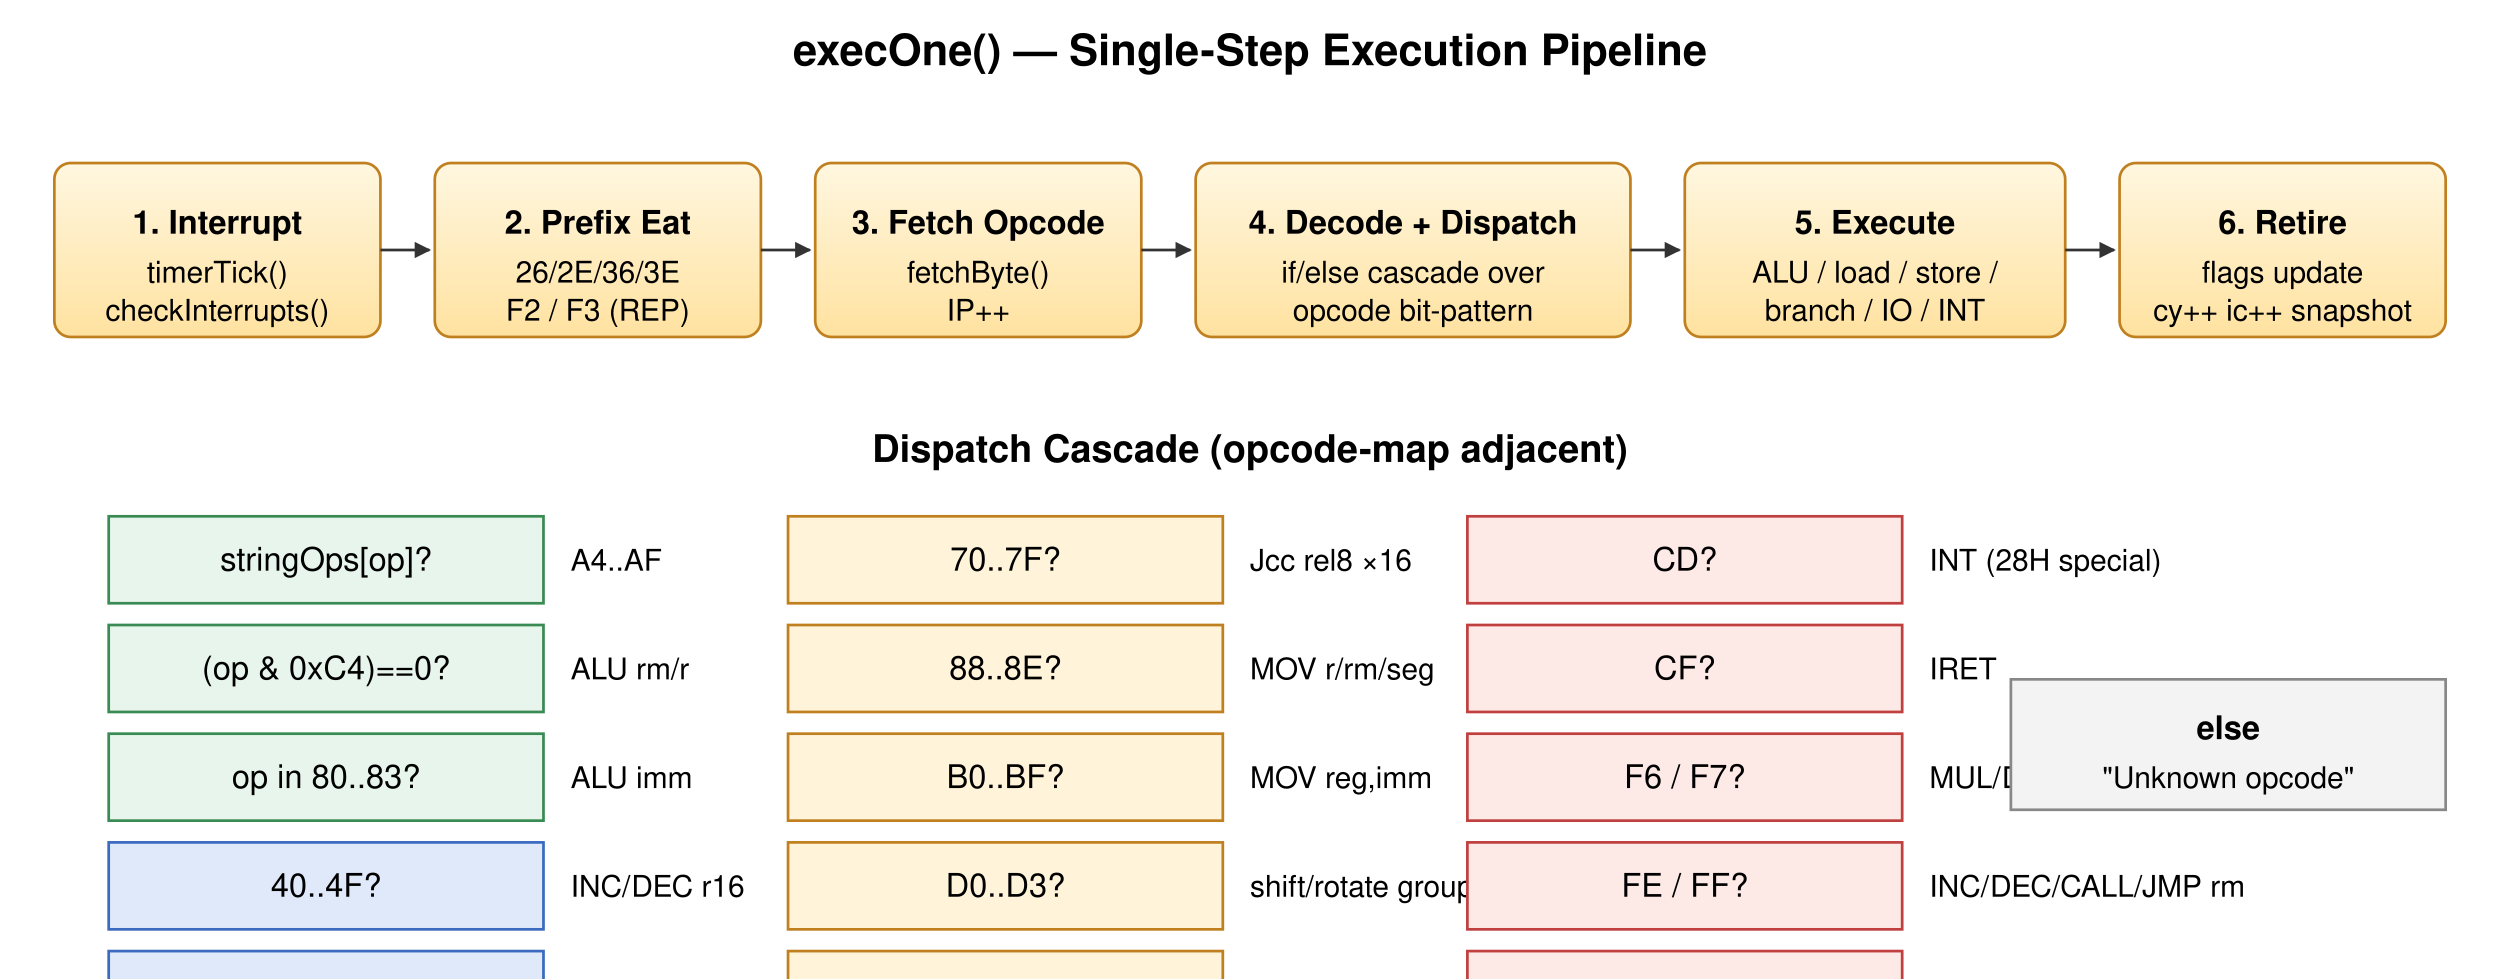
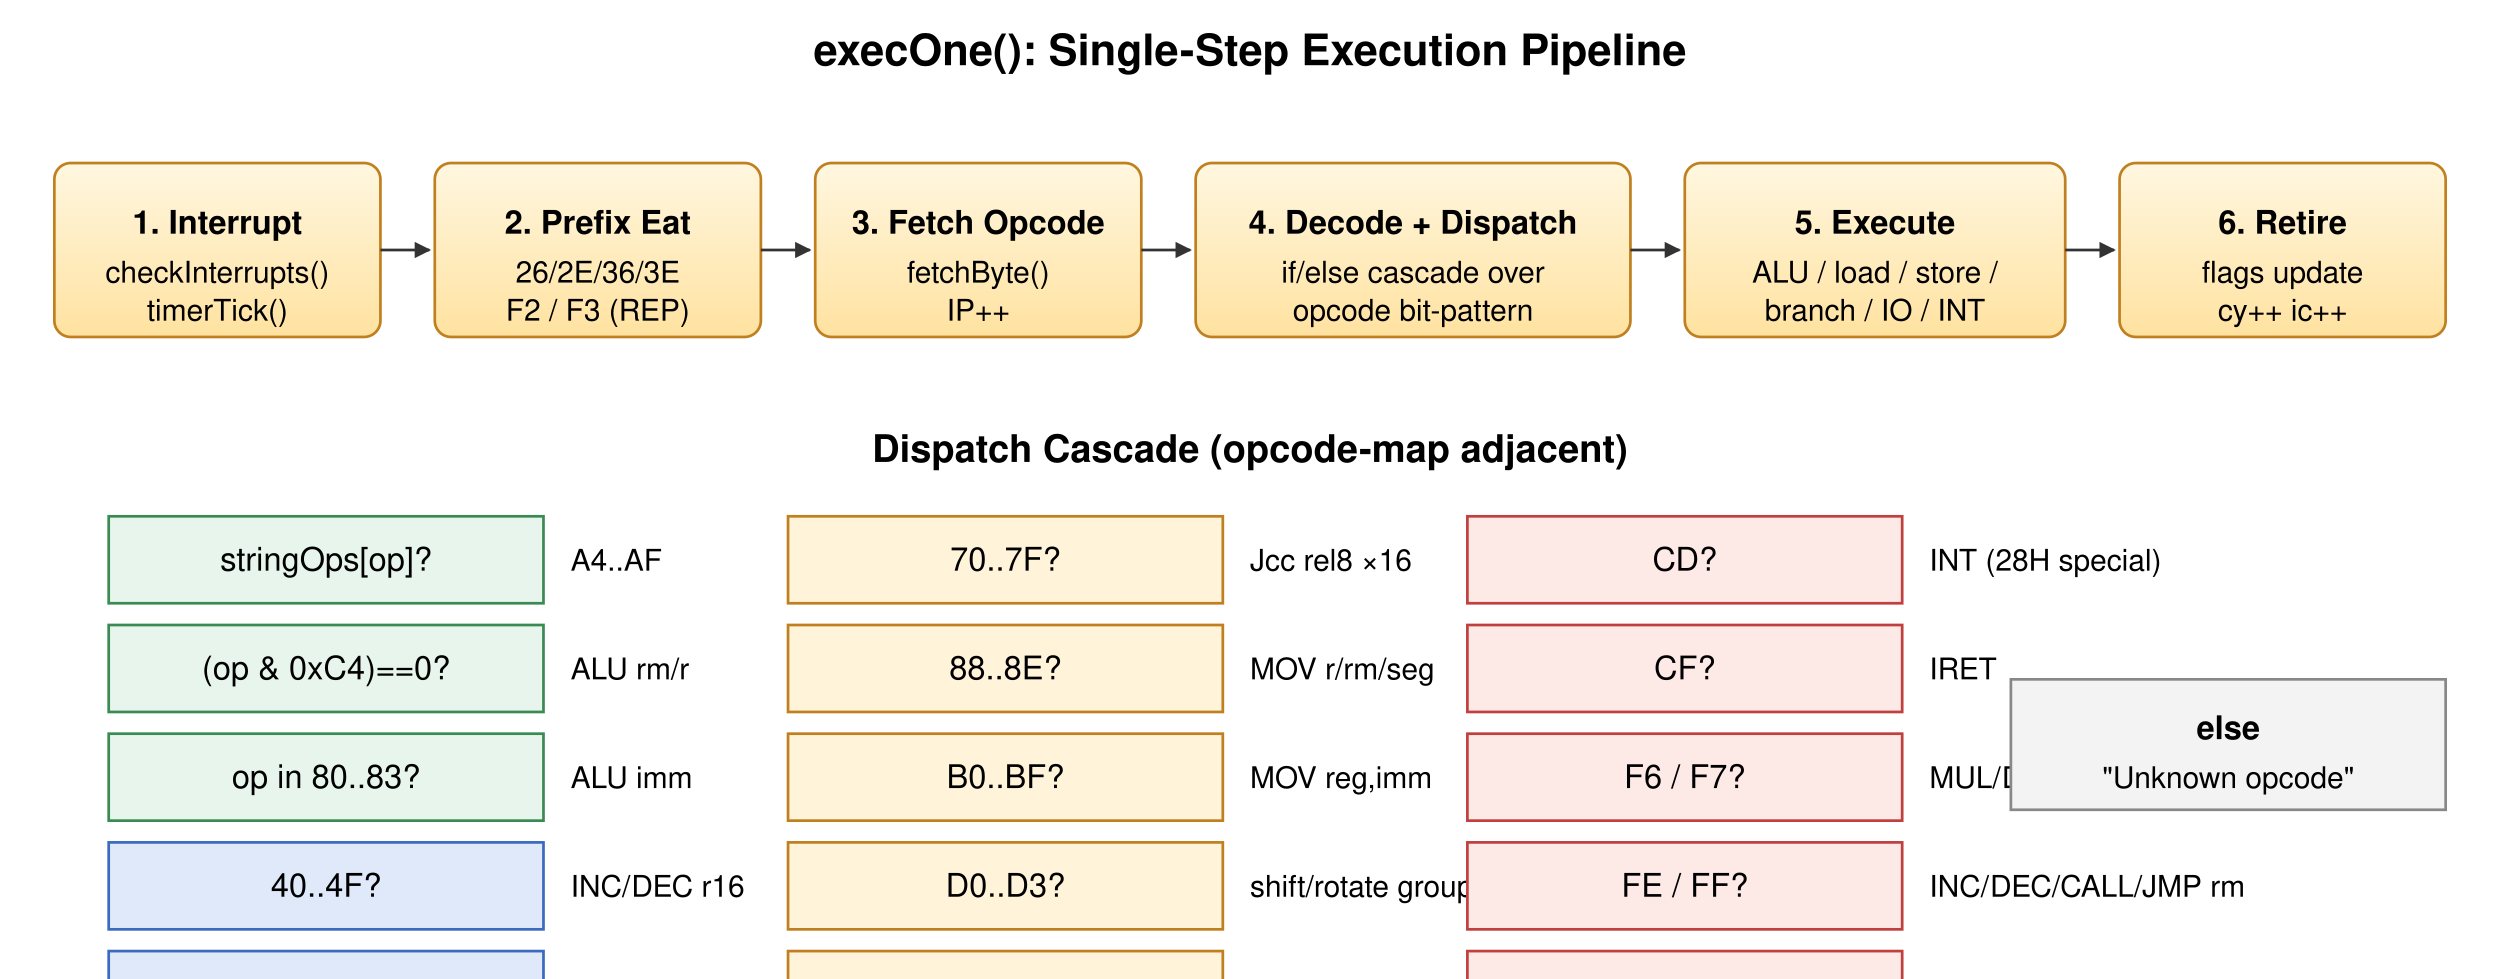
<svg xmlns="http://www.w3.org/2000/svg" viewBox="0 0 920 360" font-family="Helvetica,Arial,sans-serif" font-size="12">
  <defs>
    <marker id="arr" viewBox="0 0 10 10" refX="9" refY="5" markerWidth="6" markerHeight="6" orient="auto">
      <path d="M0,0 L10,5 L0,10 Z" fill="#333" />
    </marker>
    <linearGradient id="b1" x1="0" y1="0" x2="0" y2="1">
      <stop offset="0" stop-color="#fff7e0" />
      <stop offset="1" stop-color="#ffe2a0" />
    </linearGradient>
  </defs>
-   <text x="460" y="24" text-anchor="middle" font-weight="700" font-size="16">execOne() — Single-Step Execution Pipeline</text>
+   <text x="460" y="24" text-anchor="middle" font-weight="700" font-size="16">execOne(): Single-Step Execution Pipeline</text>
  <g>
    <rect x="20" y="60" width="120" height="64" rx="6" fill="url(#b1)" stroke="#c08020" />
    <text x="80" y="86" text-anchor="middle" font-weight="700">1. Interrupt</text>
-     <text x="80" y="104" text-anchor="middle" font-size="11">timerTick()</text>
-     <text x="80" y="118" text-anchor="middle" font-size="11">checkInterrupts()</text>
+     <text x="80" y="104" text-anchor="middle" font-size="11">checkInterrupts()</text>
+     <text x="80" y="118" text-anchor="middle" font-size="11">timerTick()</text>
    <rect x="160" y="60" width="120" height="64" rx="6" fill="url(#b1)" stroke="#c08020" />
    <text x="220" y="86" text-anchor="middle" font-weight="700">2. Prefix Eat</text>
    <text x="220" y="104" text-anchor="middle" font-size="11">26/2E/36/3E</text>
    <text x="220" y="118" text-anchor="middle" font-size="11">F2 / F3 (REP)</text>
    <rect x="300" y="60" width="120" height="64" rx="6" fill="url(#b1)" stroke="#c08020" />
    <text x="360" y="86" text-anchor="middle" font-weight="700">3. Fetch Opcode</text>
    <text x="360" y="104" text-anchor="middle" font-size="11">fetchByte()</text>
    <text x="360" y="118" text-anchor="middle" font-size="11">IP++</text>
    <rect x="440" y="60" width="160" height="64" rx="6" fill="url(#b1)" stroke="#c08020" />
    <text x="520" y="86" text-anchor="middle" font-weight="700">4. Decode + Dispatch</text>
    <text x="520" y="104" text-anchor="middle" font-size="11">if/else cascade over</text>
    <text x="520" y="118" text-anchor="middle" font-size="11">opcode bit-pattern</text>
    <rect x="620" y="60" width="140" height="64" rx="6" fill="url(#b1)" stroke="#c08020" />
    <text x="690" y="86" text-anchor="middle" font-weight="700">5. Execute</text>
    <text x="690" y="104" text-anchor="middle" font-size="11">ALU / load / store /</text>
    <text x="690" y="118" text-anchor="middle" font-size="11">branch / IO / INT</text>
    <rect x="780" y="60" width="120" height="64" rx="6" fill="url(#b1)" stroke="#c08020" />
    <text x="840" y="86" text-anchor="middle" font-weight="700">6. Retire</text>
    <text x="840" y="104" text-anchor="middle" font-size="11">flags update</text>
-     <text x="840" y="118" text-anchor="middle" font-size="11">cy++ ic++ snapshot</text>
+     <text x="840" y="118" text-anchor="middle" font-size="11">cy++ ic++</text>
  </g>
  <line x1="140" y1="92" x2="158" y2="92" stroke="#333" marker-end="url(#arr)" />
  <line x1="280" y1="92" x2="298" y2="92" stroke="#333" marker-end="url(#arr)" />
  <line x1="420" y1="92" x2="438" y2="92" stroke="#333" marker-end="url(#arr)" />
  <line x1="600" y1="92" x2="618" y2="92" stroke="#333" marker-end="url(#arr)" />
  <line x1="760" y1="92" x2="778" y2="92" stroke="#333" marker-end="url(#arr)" />
  <text x="460" y="170" text-anchor="middle" font-weight="700" font-size="14">Dispatch Cascade (opcode-map adjacent)</text>
  <g transform="translate(40,190)">
    <rect width="160" height="32" fill="#e7f5ec" stroke="#3a8b53" />
    <text x="80" y="20" text-anchor="middle">stringOps[op]?</text>
    <text x="170" y="20" font-size="11">A4..AF</text>
    <rect y="40" width="160" height="32" fill="#e7f5ec" stroke="#3a8b53" />
    <text x="80" y="60" text-anchor="middle">(op &amp; 0xC4)==0?</text>
    <text x="170" y="60" font-size="11">ALU rm/r</text>
    <rect y="80" width="160" height="32" fill="#e7f5ec" stroke="#3a8b53" />
    <text x="80" y="100" text-anchor="middle">op in 80..83?</text>
    <text x="170" y="100" font-size="11">ALU imm</text>
    <rect y="120" width="160" height="32" fill="#dfe9fa" stroke="#3b6abf" />
    <text x="80" y="140" text-anchor="middle">40..4F?</text>
    <text x="170" y="140" font-size="11">INC/DEC r16</text>
    <rect y="160" width="160" height="32" fill="#dfe9fa" stroke="#3b6abf" />
    <text x="80" y="180" text-anchor="middle">50..5F?</text>
    <text x="170" y="180" font-size="11">PUSH/POP r16</text>
  </g>
  <g transform="translate(290,190)">
    <rect width="160" height="32" fill="#fff3da" stroke="#c08020" />
    <text x="80" y="20" text-anchor="middle">70..7F?</text>
    <text x="170" y="20" font-size="11">Jcc rel8 ×16</text>
    <rect y="40" width="160" height="32" fill="#fff3da" stroke="#c08020" />
    <text x="80" y="60" text-anchor="middle">88..8E?</text>
    <text x="170" y="60" font-size="11">MOV r/rm/seg</text>
    <rect y="80" width="160" height="32" fill="#fff3da" stroke="#c08020" />
    <text x="80" y="100" text-anchor="middle">B0..BF?</text>
    <text x="170" y="100" font-size="11">MOV reg,imm</text>
    <rect y="120" width="160" height="32" fill="#fff3da" stroke="#c08020" />
    <text x="80" y="140" text-anchor="middle">D0..D3?</text>
    <text x="170" y="140" font-size="11">shift/rotate group</text>
    <rect y="160" width="160" height="32" fill="#fff3da" stroke="#c08020" />
    <text x="80" y="180" text-anchor="middle">E0..E3?</text>
    <text x="170" y="180" font-size="11">LOOP / JCXZ</text>
  </g>
  <g transform="translate(540,190)">
    <rect width="160" height="32" fill="#fde9e6" stroke="#c04040" />
    <text x="80" y="20" text-anchor="middle">CD?</text>
    <text x="170" y="20" font-size="11">INT (28H special)</text>
    <rect y="40" width="160" height="32" fill="#fde9e6" stroke="#c04040" />
    <text x="80" y="60" text-anchor="middle">CF?</text>
    <text x="170" y="60" font-size="11">IRET</text>
    <rect y="80" width="160" height="32" fill="#fde9e6" stroke="#c04040" />
    <text x="80" y="100" text-anchor="middle">F6 / F7?</text>
    <text x="170" y="100" font-size="11">MUL/DIV/NOT/NEG/TEST</text>
    <rect y="120" width="160" height="32" fill="#fde9e6" stroke="#c04040" />
    <text x="80" y="140" text-anchor="middle">FE / FF?</text>
    <text x="170" y="140" font-size="11">INC/DEC/CALL/JMP rm</text>
    <rect y="160" width="160" height="32" fill="#fde9e6" stroke="#c04040" />
    <text x="80" y="180" text-anchor="middle">F4?</text>
    <text x="170" y="180" font-size="11">HLT</text>
  </g>
  <g transform="translate(740,250)">
    <rect width="160" height="48" fill="#f3f3f3" stroke="#888" />
    <text x="80" y="22" text-anchor="middle" font-weight="700">else</text>
    <text x="80" y="40" text-anchor="middle" font-size="11">"Unknown opcode"</text>
  </g>
</svg>
